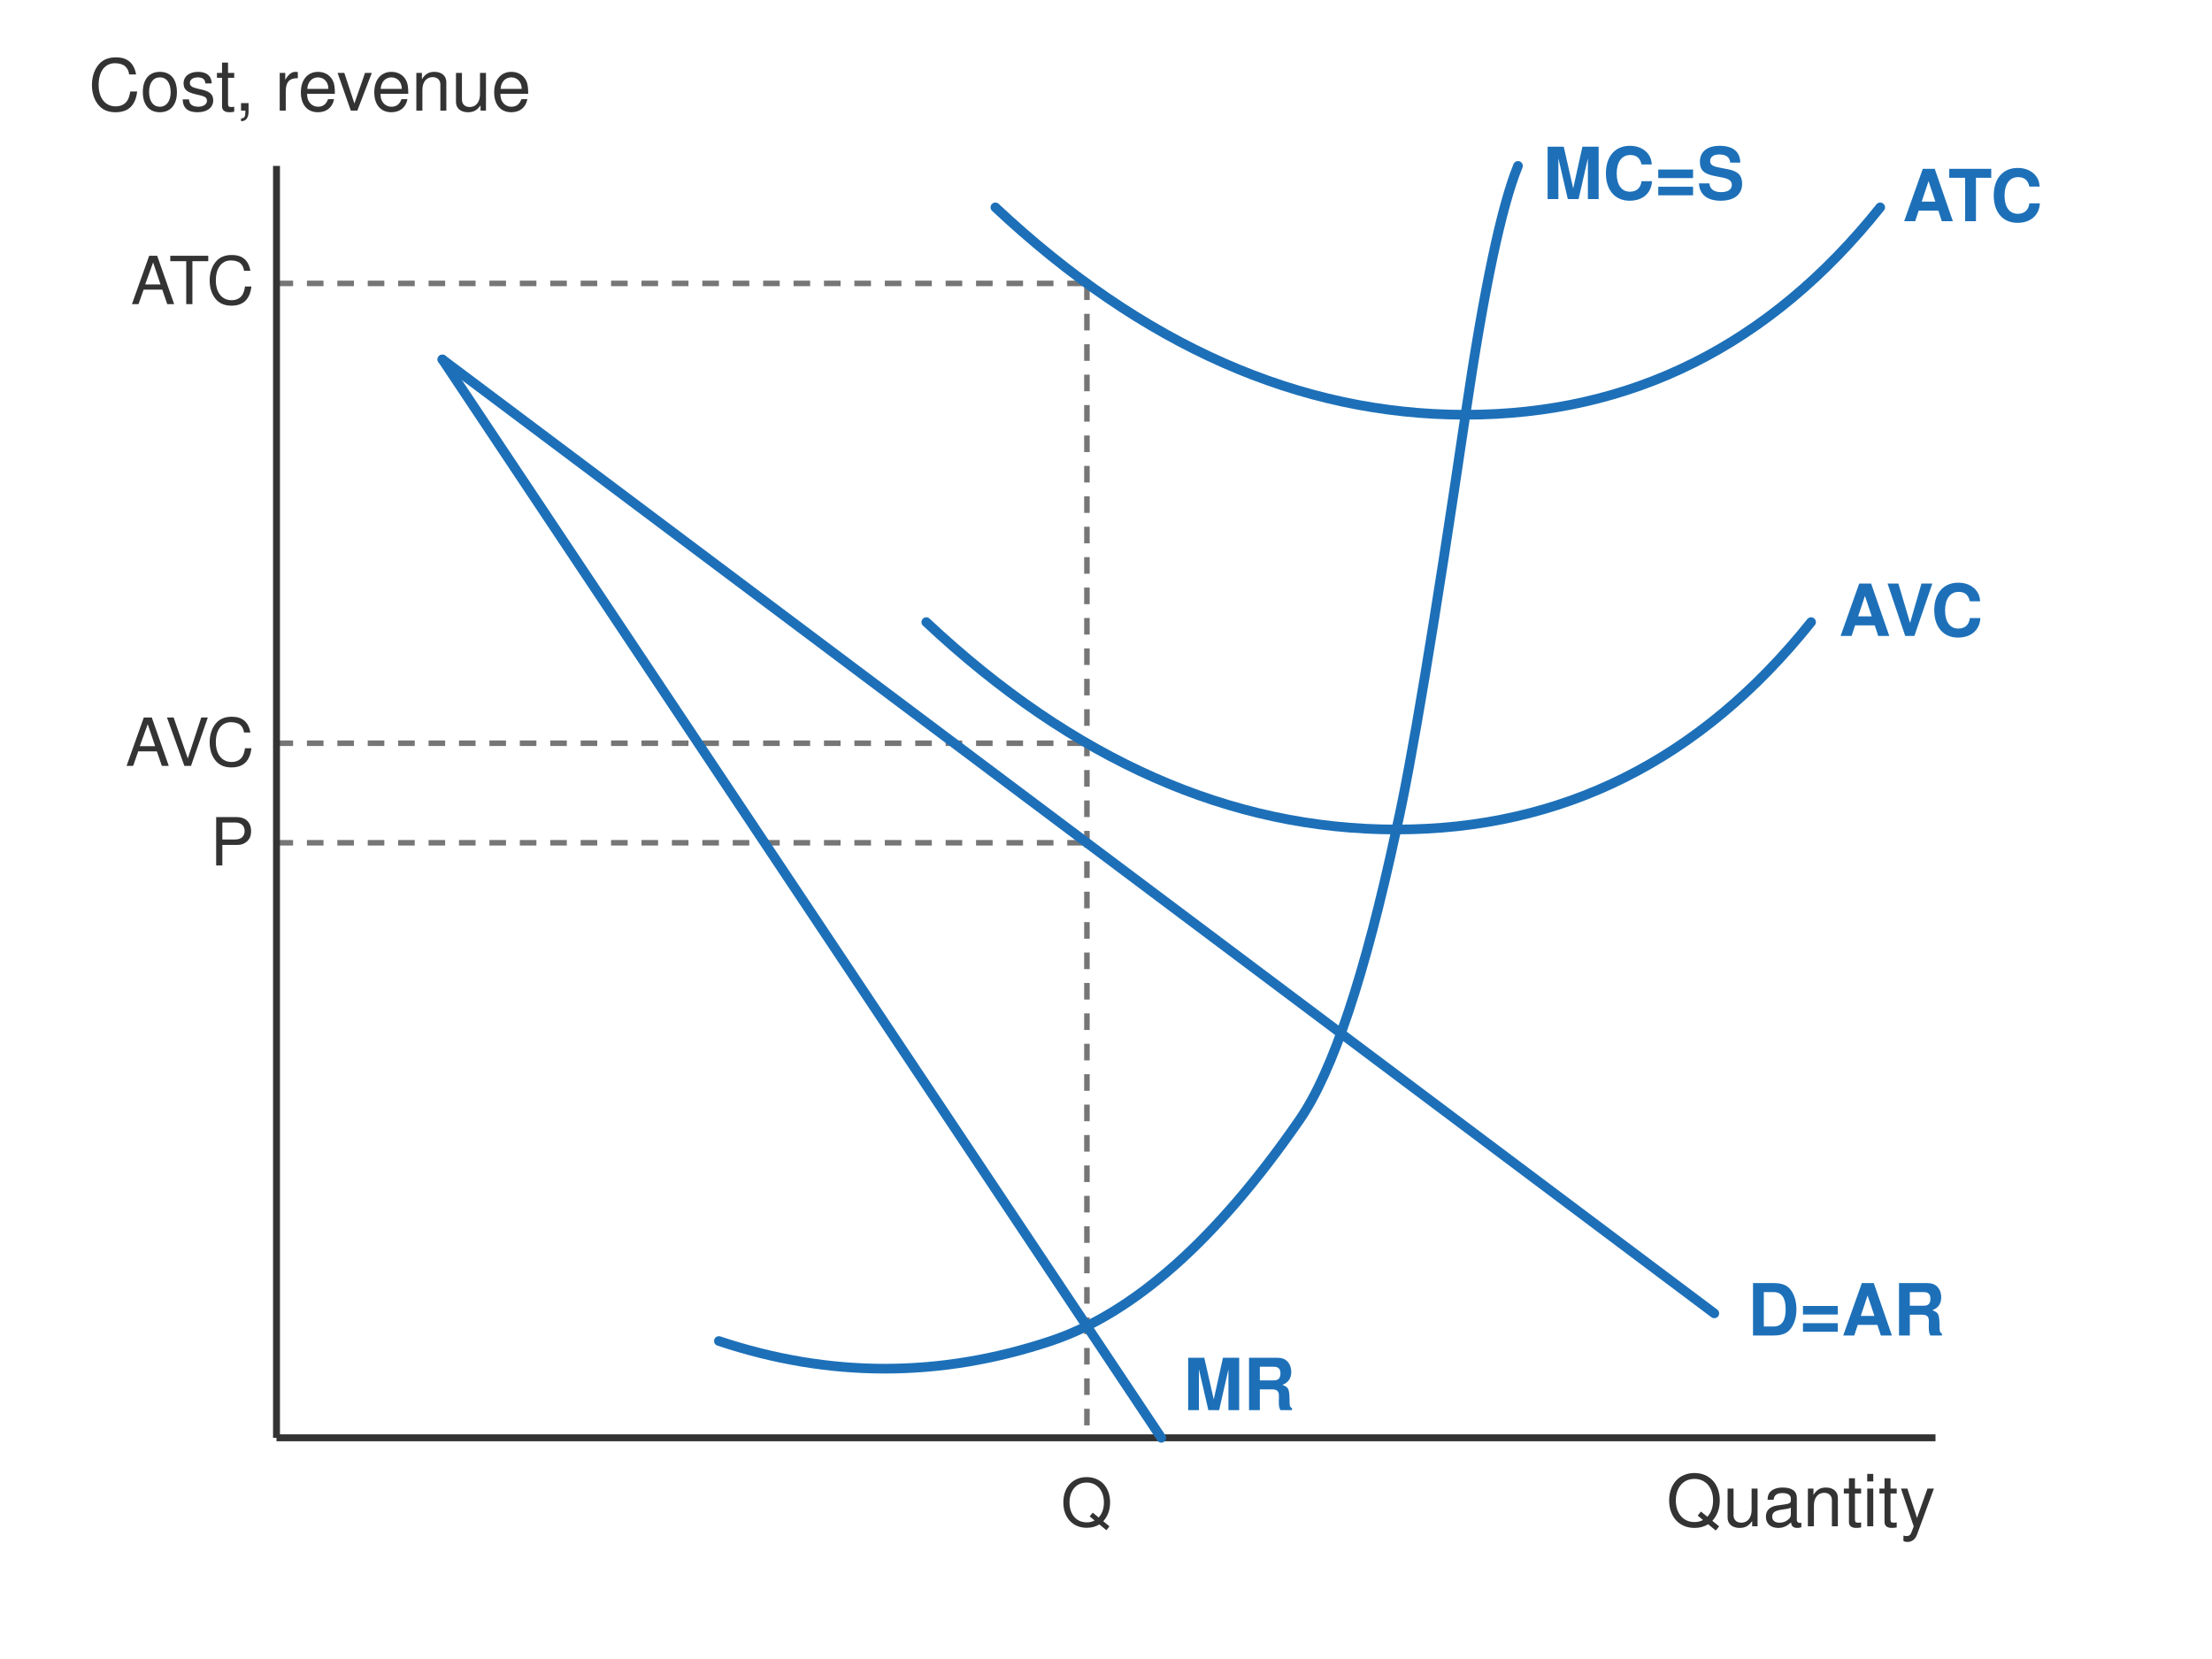
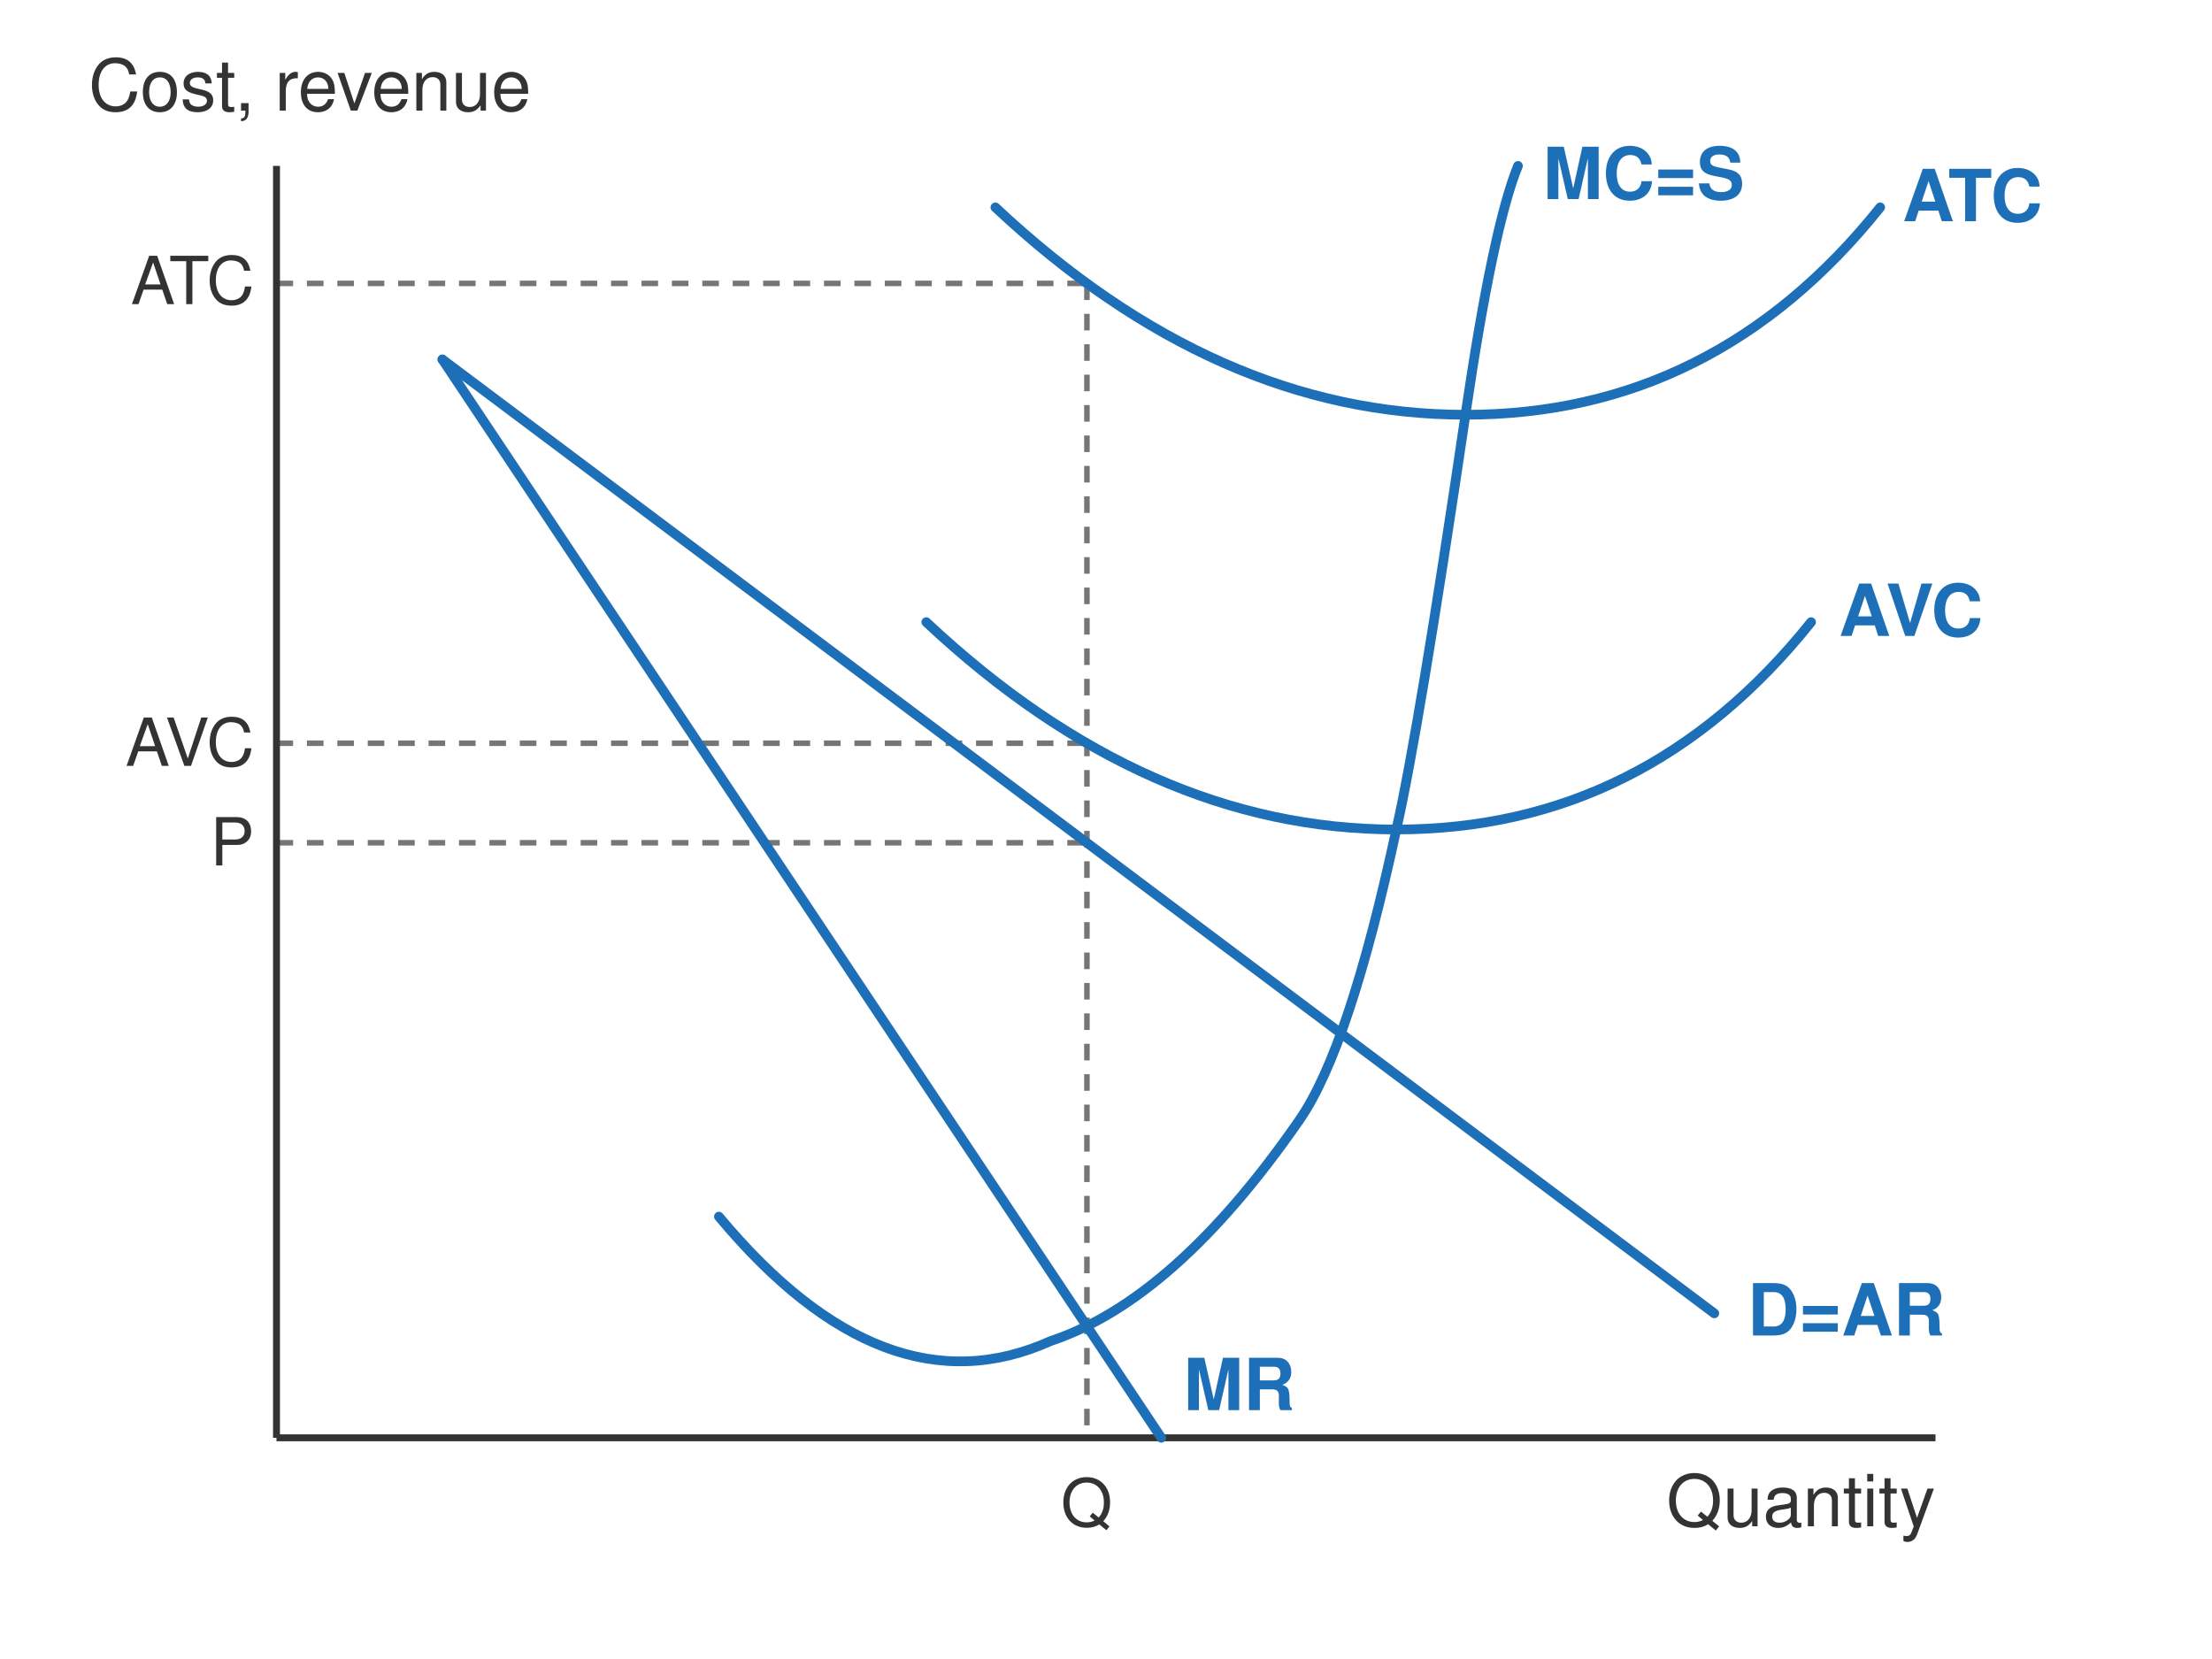
<svg xmlns="http://www.w3.org/2000/svg" viewBox="0 0 800 600" role="img" aria-labelledby="t d" font-family="Helvetica Neue, Helvetica, Arial, sans-serif">
  <line x1="100" y1="102.5" x2="393.1" y2="102.5" stroke="#767676" stroke-width="2" stroke-dasharray="6 5" />
  <line x1="100" y1="268.8" x2="393.1" y2="268.8" stroke="#767676" stroke-width="2" stroke-dasharray="6 5" />
  <line x1="100" y1="304.8" x2="393.1" y2="304.8" stroke="#767676" stroke-width="2" stroke-dasharray="6 5" />
  <line x1="393.1" y1="102.5" x2="393.1" y2="520" stroke="#767676" stroke-width="2" stroke-dasharray="6 5" />
  <line x1="100" y1="60" x2="100" y2="520" stroke="#333333" stroke-width="2.5" />
  <line x1="100" y1="520" x2="700" y2="520" stroke="#333333" stroke-width="2.5" />
  <text x="32" y="40" font-size="26" fill="#333333">Cost, revenue</text>
  <text x="700" y="552" font-size="26" fill="#333333" text-anchor="end">Quantity</text>
  <line x1="160" y1="130" x2="620" y2="475" stroke="#1d70b8" stroke-width="3.5" stroke-linecap="round" />
  <line x1="160" y1="130" x2="420" y2="520" stroke="#1d70b8" stroke-width="3.5" stroke-linecap="round" />
-   <path d="M 260,485 Q 320,505 380,485 Q 425,470 470,405 Q 488,379 505,300 Q 513,265 530,150 Q 540,82 549,60" fill="none" stroke="#1d70b8" stroke-width="3.5" stroke-linecap="round" />
+   <path d="M 260,440 Q 320,512 380,485 Q 425,470 470,405 Q 488,379 505,300 Q 513,265 530,150 Q 540,82 549,60" fill="none" stroke="#1d70b8" stroke-width="3.5" stroke-linecap="round" />
  <path d="M 335,225 Q 415,300 505,300 Q 595,300 655,225" fill="none" stroke="#1d70b8" stroke-width="3.5" stroke-linecap="round" />
  <path d="M 360,75 Q 440,150 530,150 Q 620,150 680,75" fill="none" stroke="#1d70b8" stroke-width="3.5" stroke-linecap="round" />
  <text x="558" y="72" font-size="26" font-weight="700" fill="#1d70b8">MC=S</text>
  <text x="688" y="80" font-size="26" font-weight="700" fill="#1d70b8">ATC</text>
  <text x="665" y="230" font-size="26" font-weight="700" fill="#1d70b8">AVC</text>
  <text x="632" y="483" font-size="26" font-weight="700" fill="#1d70b8">D=AR</text>
  <text x="428" y="510" font-size="26" font-weight="700" fill="#1d70b8">MR</text>
  <text x="92" y="110" font-size="24" fill="#333333" text-anchor="end">ATC</text>
  <text x="92" y="277" font-size="24" fill="#333333" text-anchor="end">AVC</text>
  <text x="92" y="313" font-size="24" fill="#333333" text-anchor="end">P</text>
  <text x="393" y="552" font-size="24" fill="#333333" text-anchor="middle">Q</text>
</svg>
